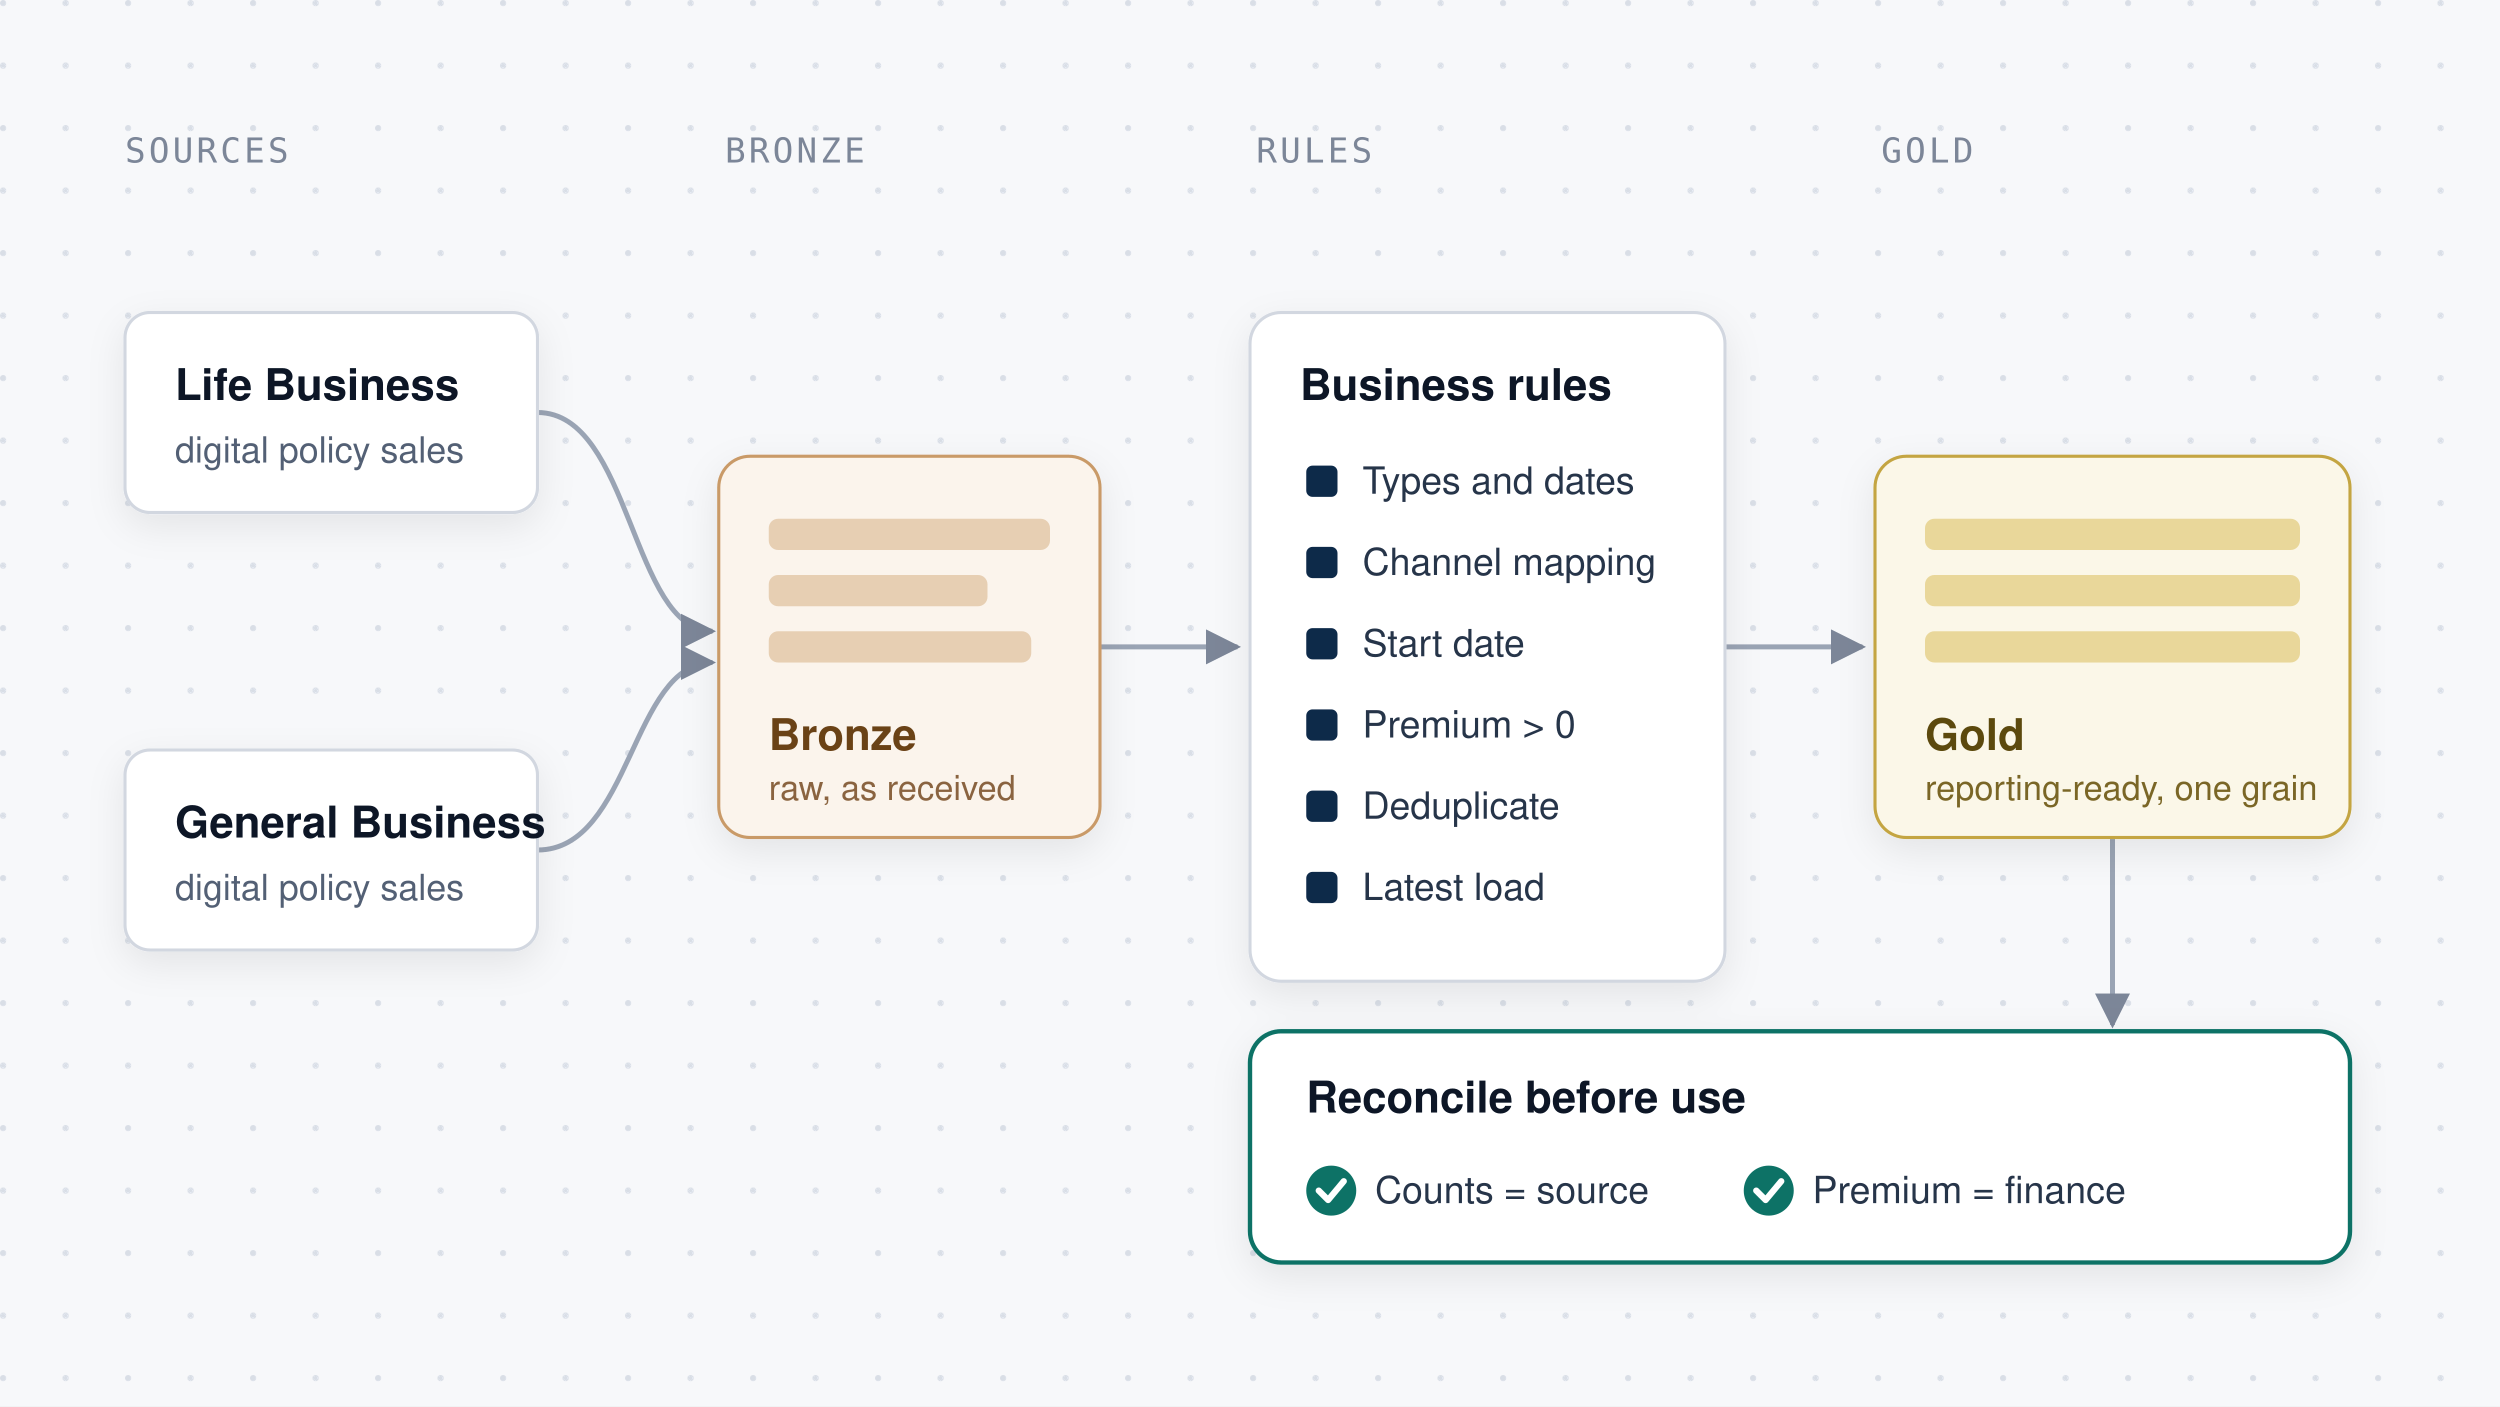
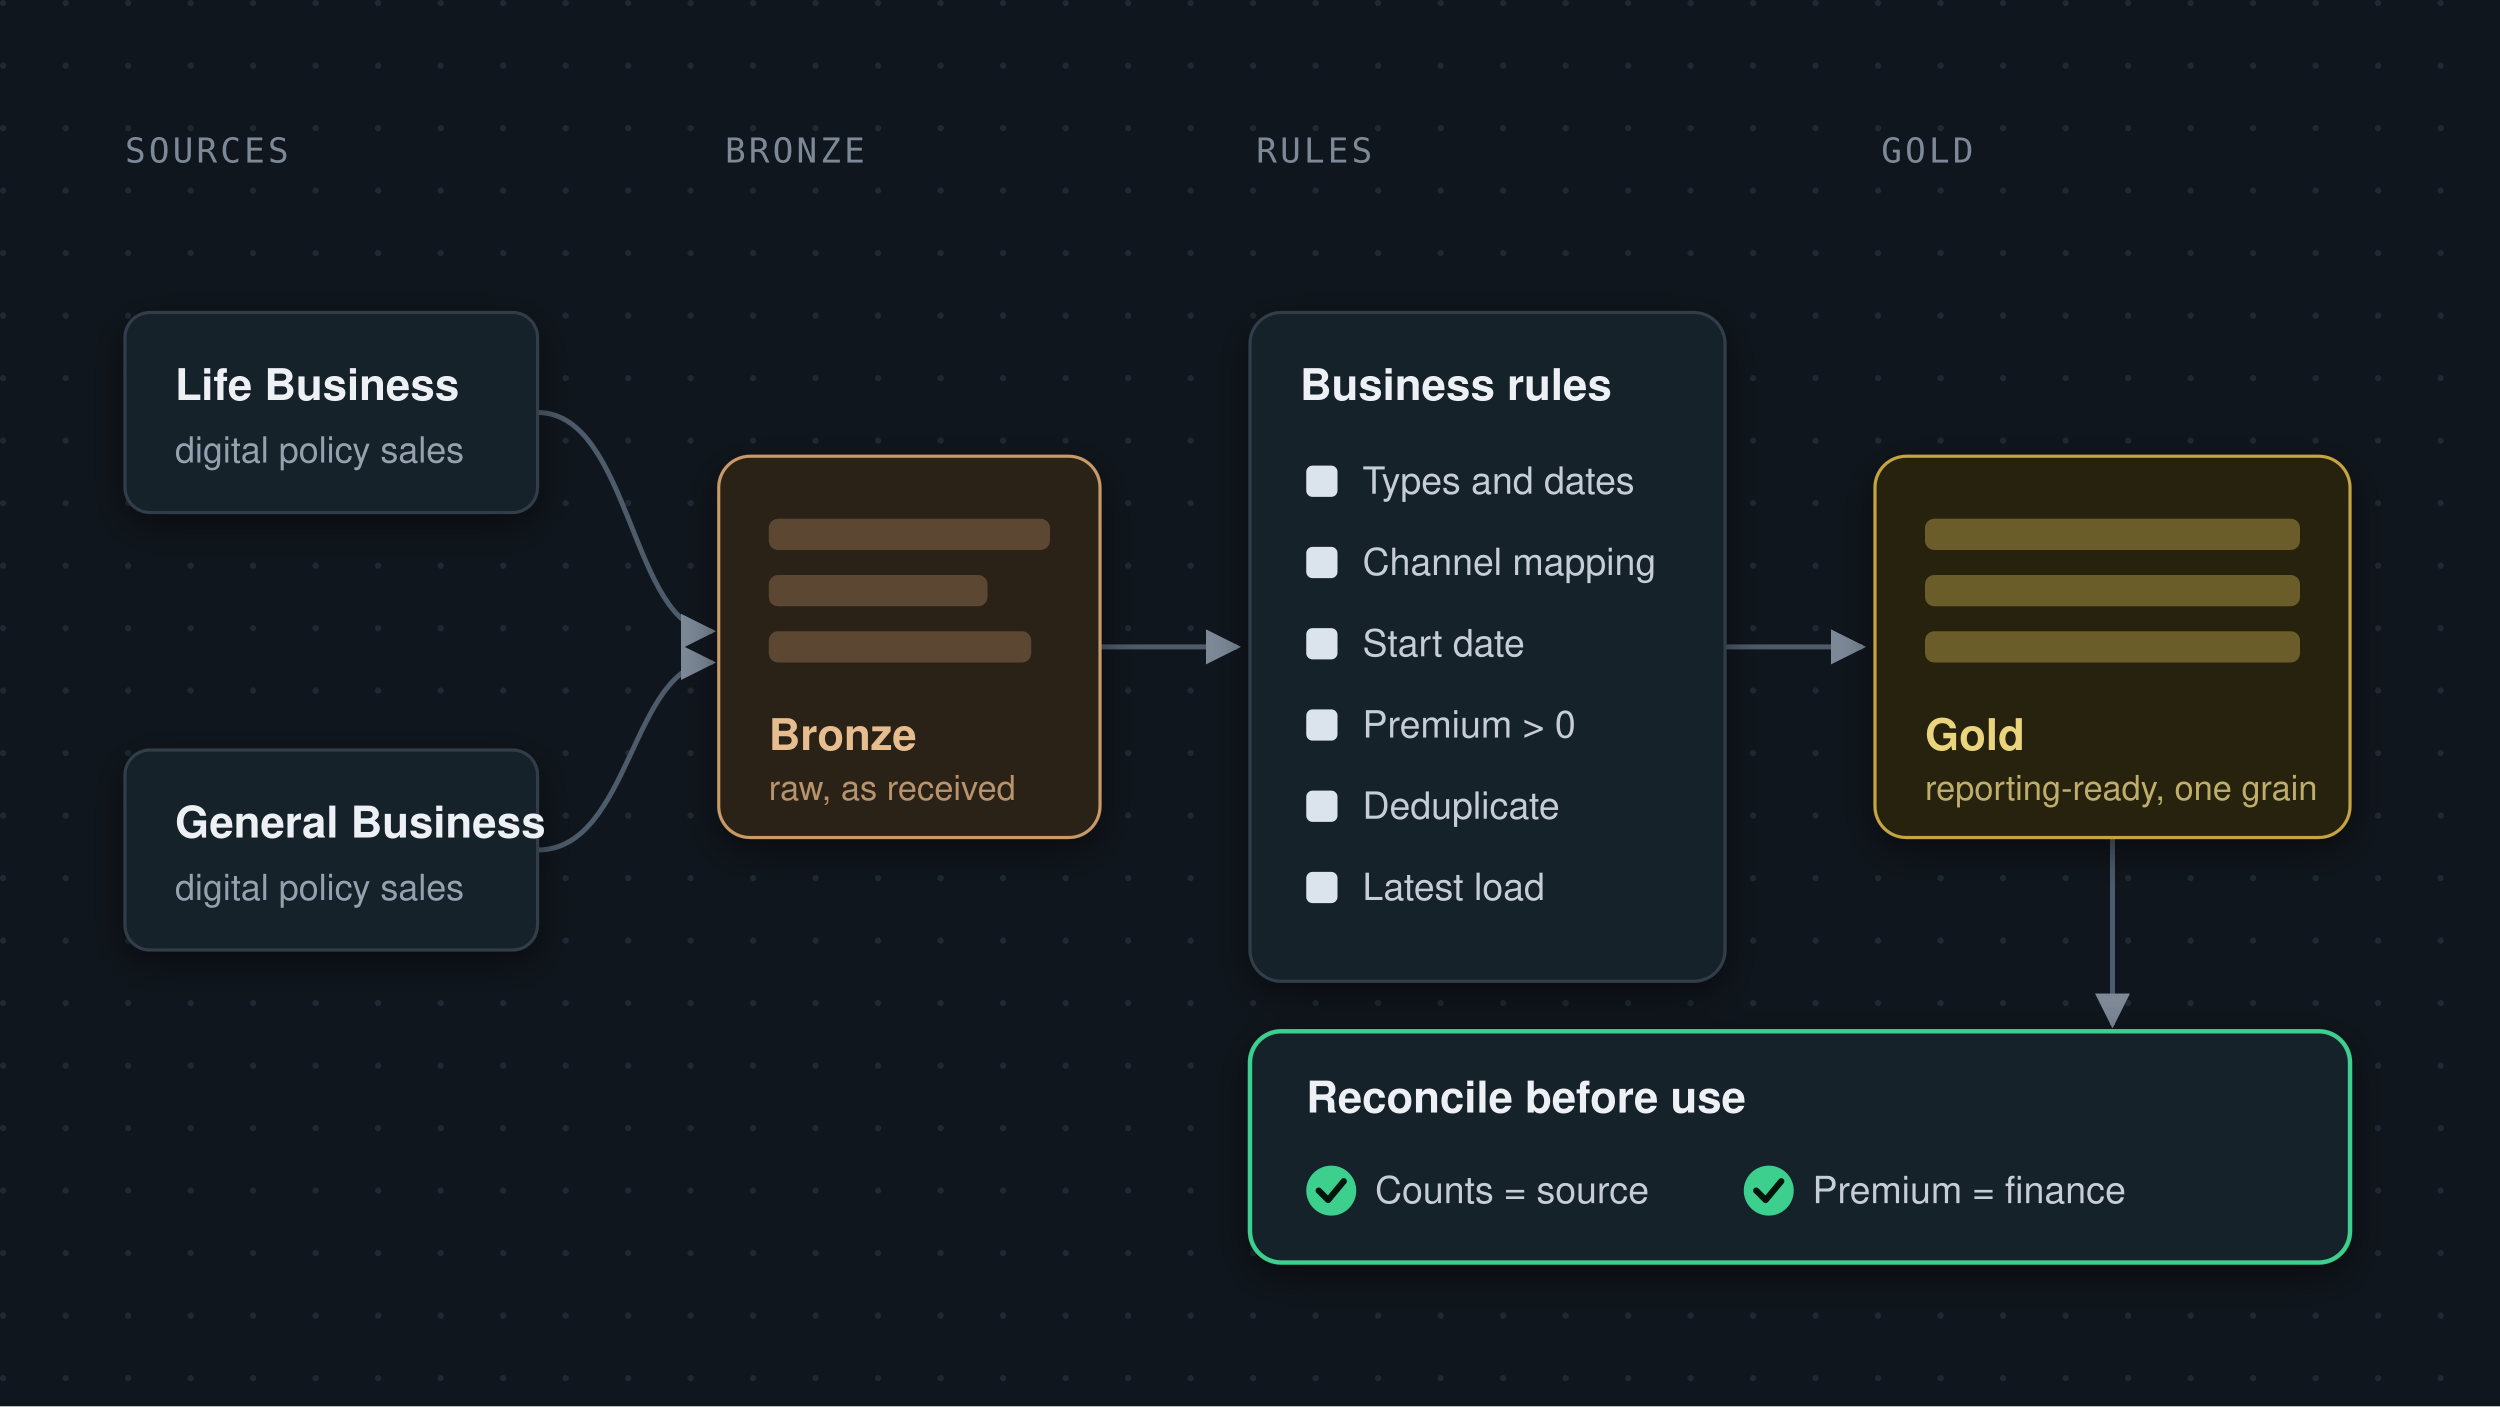
<svg xmlns="http://www.w3.org/2000/svg" viewBox="0 0 800 450" role="img" aria-labelledby="t d">
  <defs>
    <pattern id="g" width="20" height="20" patternUnits="userSpaceOnUse">
-       <circle cx="1" cy="1" r="1" fill="#d9dee6" />
+       <circle cx="1" cy="1" r="1" fill="#1f2933" />
    </pattern>
    <marker id="a" viewBox="0 0 10 10" refX="9" refY="5" markerWidth="7" markerHeight="7" orient="auto">
-       <path d="M0 0l10 5-10 5z" fill="#7c8698" />
+       <path d="M0 0l10 5-10 5z" fill="#7d8997" />
    </marker>
    <filter id="s" x="-10%" y="-10%" width="120%" height="130%">
-       <feDropShadow dx="0" dy="4" stdDeviation="6" flood-color="#0b1526" flood-opacity=".08" />
+       <feDropShadow dx="0" dy="4" stdDeviation="6" flood-color="#000000" flood-opacity=".45" />
    </filter>
  </defs>
-   <rect width="800" height="450" fill="#f7f8fa" />
+   <rect width="800" height="450" fill="#10161d" />
  <rect width="800" height="450" fill="url(#g)" />
-   <g font-family="Consolas, Menlo, monospace" font-size="11" fill="#7c8698" letter-spacing="1">
+   <g font-family="Consolas, Menlo, monospace" font-size="11" fill="#7d8997" letter-spacing="1">
    <text x="40" y="52">SOURCES</text>
    <text x="232" y="52">BRONZE</text>
    <text x="402" y="52">RULES</text>
    <text x="602" y="52">GOLD</text>
  </g>
-   <g fill="none" stroke="#9aa4b4" stroke-width="1.6" marker-end="url(#a)">
+   <g fill="none" stroke="#4d5b6a" stroke-width="1.6" marker-end="url(#a)">
    <path d="M172 132c30 0 30 70 56 70" />
    <path d="M172 272c30 0 30-60 56-60" />
    <path d="M352 207h44" />
    <path d="M552 207h44" />
    <path d="M676 268v60" />
  </g>
  <g filter="url(#s)" font-family="Segoe UI, Helvetica, Arial, sans-serif">
-     <rect x="40" y="100" width="132" height="64" rx="8" fill="#fff" stroke="#d2d7e0" />
-     <text x="56" y="128" font-size="14" font-weight="600" fill="#0b1526">Life Business</text>
-     <text x="56" y="148" font-size="11.5" fill="#536074">digital policy sales</text>
-     <rect x="40" y="240" width="132" height="64" rx="8" fill="#fff" stroke="#d2d7e0" />
-     <text x="56" y="268" font-size="14" font-weight="600" fill="#0b1526">General Business</text>
-     <text x="56" y="288" font-size="11.5" fill="#536074">digital policy sales</text>
-     <rect x="230" y="146" width="122" height="122" rx="10" fill="#fbf4ec" stroke="#c99a68" />
-     <rect x="246" y="166" width="90" height="10" rx="3" fill="#e7cfb3" />
-     <rect x="246" y="184" width="70" height="10" rx="3" fill="#e7cfb3" />
-     <rect x="246" y="202" width="84" height="10" rx="3" fill="#e7cfb3" />
-     <text x="246" y="240" font-size="14" font-weight="600" fill="#6b4318">Bronze</text>
-     <text x="246" y="256" font-size="11" fill="#8a6440">raw, as received</text>
-     <rect x="400" y="100" width="152" height="214" rx="10" fill="#fff" stroke="#d2d7e0" />
-     <text x="416" y="128" font-size="14" font-weight="600" fill="#0b1526">Business rules</text>
-     <g font-size="12" fill="#27344a">
+     <rect x="40" y="100" width="132" height="64" rx="8" fill="#18202a" stroke="#313d4a" />
+     <text x="56" y="128" font-size="14" font-weight="600" fill="#edf1f5">Life Business</text>
+     <text x="56" y="148" font-size="11.5" fill="#95a1ae">digital policy sales</text>
+     <rect x="40" y="240" width="132" height="64" rx="8" fill="#18202a" stroke="#313d4a" />
+     <text x="56" y="268" font-size="14" font-weight="600" fill="#edf1f5">General Business</text>
+     <text x="56" y="288" font-size="11.5" fill="#95a1ae">digital policy sales</text>
+     <rect x="230" y="146" width="122" height="122" rx="10" fill="#2a2118" stroke="#c99a68" />
+     <rect x="246" y="166" width="90" height="10" rx="3" fill="#5c4733" />
+     <rect x="246" y="184" width="70" height="10" rx="3" fill="#5c4733" />
+     <rect x="246" y="202" width="84" height="10" rx="3" fill="#5c4733" />
+     <text x="246" y="240" font-size="14" font-weight="600" fill="#e6bd8e">Bronze</text>
+     <text x="246" y="256" font-size="11" fill="#b8936c">raw, as received</text>
+     <rect x="400" y="100" width="152" height="214" rx="10" fill="#18202a" stroke="#313d4a" />
+     <text x="416" y="128" font-size="14" font-weight="600" fill="#edf1f5">Business rules</text>
+     <g font-size="12" fill="#c5ced8">
      <text x="436" y="158">Types and dates</text>
      <text x="436" y="184">Channel mapping</text>
      <text x="436" y="210">Start date</text>
      <text x="436" y="236">Premium &gt; 0</text>
      <text x="436" y="262">Deduplicate</text>
      <text x="436" y="288">Latest load</text>
    </g>
-     <g fill="#0f2a4a">
+     <g fill="#dbe3ec">
      <rect x="418" y="149" width="10" height="10" rx="2" />
      <rect x="418" y="175" width="10" height="10" rx="2" />
      <rect x="418" y="201" width="10" height="10" rx="2" />
      <rect x="418" y="227" width="10" height="10" rx="2" />
      <rect x="418" y="253" width="10" height="10" rx="2" />
      <rect x="418" y="279" width="10" height="10" rx="2" />
    </g>
-     <rect x="600" y="146" width="152" height="122" rx="10" fill="#fbf7e8" stroke="#c4a542" />
-     <g fill="#e9d79a">
+     <rect x="600" y="146" width="152" height="122" rx="10" fill="#28240f" stroke="#c4a542" />
+     <g fill="#6b5d2a">
      <rect x="616" y="166" width="120" height="10" rx="3" />
      <rect x="616" y="184" width="120" height="10" rx="3" />
      <rect x="616" y="202" width="120" height="10" rx="3" />
    </g>
-     <text x="616" y="240" font-size="14" font-weight="600" fill="#5c4a0e">Gold</text>
-     <text x="616" y="256" font-size="11" fill="#7a6626">reporting-ready, one grain</text>
-     <rect x="400" y="330" width="352" height="74" rx="10" fill="#fff" stroke="#0d7266" stroke-width="1.4" />
-     <text x="418" y="356" font-size="14" font-weight="600" fill="#0b1526">Reconcile before use</text>
-     <circle cx="426" cy="381" r="8" fill="#0d7266" />
-     <path d="M422 381l3 3 5-6" fill="none" stroke="#fff" stroke-width="2" stroke-linecap="round" stroke-linejoin="round" />
-     <text x="440" y="385" font-size="12" fill="#27344a">Counts = source</text>
-     <circle cx="566" cy="381" r="8" fill="#0d7266" />
-     <path d="M562 381l3 3 5-6" fill="none" stroke="#fff" stroke-width="2" stroke-linecap="round" stroke-linejoin="round" />
-     <text x="580" y="385" font-size="12" fill="#27344a">Premium = finance</text>
+     <text x="616" y="240" font-size="14" font-weight="600" fill="#ead47e">Gold</text>
+     <text x="616" y="256" font-size="11" fill="#bfae6a">reporting-ready, one grain</text>
+     <rect x="400" y="330" width="352" height="74" rx="10" fill="#18202a" stroke="#3ccf8e" stroke-width="1.4" />
+     <text x="418" y="356" font-size="14" font-weight="600" fill="#edf1f5">Reconcile before use</text>
+     <circle cx="426" cy="381" r="8" fill="#3ccf8e" />
+     <path d="M422 381l3 3 5-6" fill="none" stroke="#04140d" stroke-width="2" stroke-linecap="round" stroke-linejoin="round" />
+     <text x="440" y="385" font-size="12" fill="#c5ced8">Counts = source</text>
+     <circle cx="566" cy="381" r="8" fill="#3ccf8e" />
+     <path d="M562 381l3 3 5-6" fill="none" stroke="#04140d" stroke-width="2" stroke-linecap="round" stroke-linejoin="round" />
+     <text x="580" y="385" font-size="12" fill="#c5ced8">Premium = finance</text>
  </g>
</svg>
